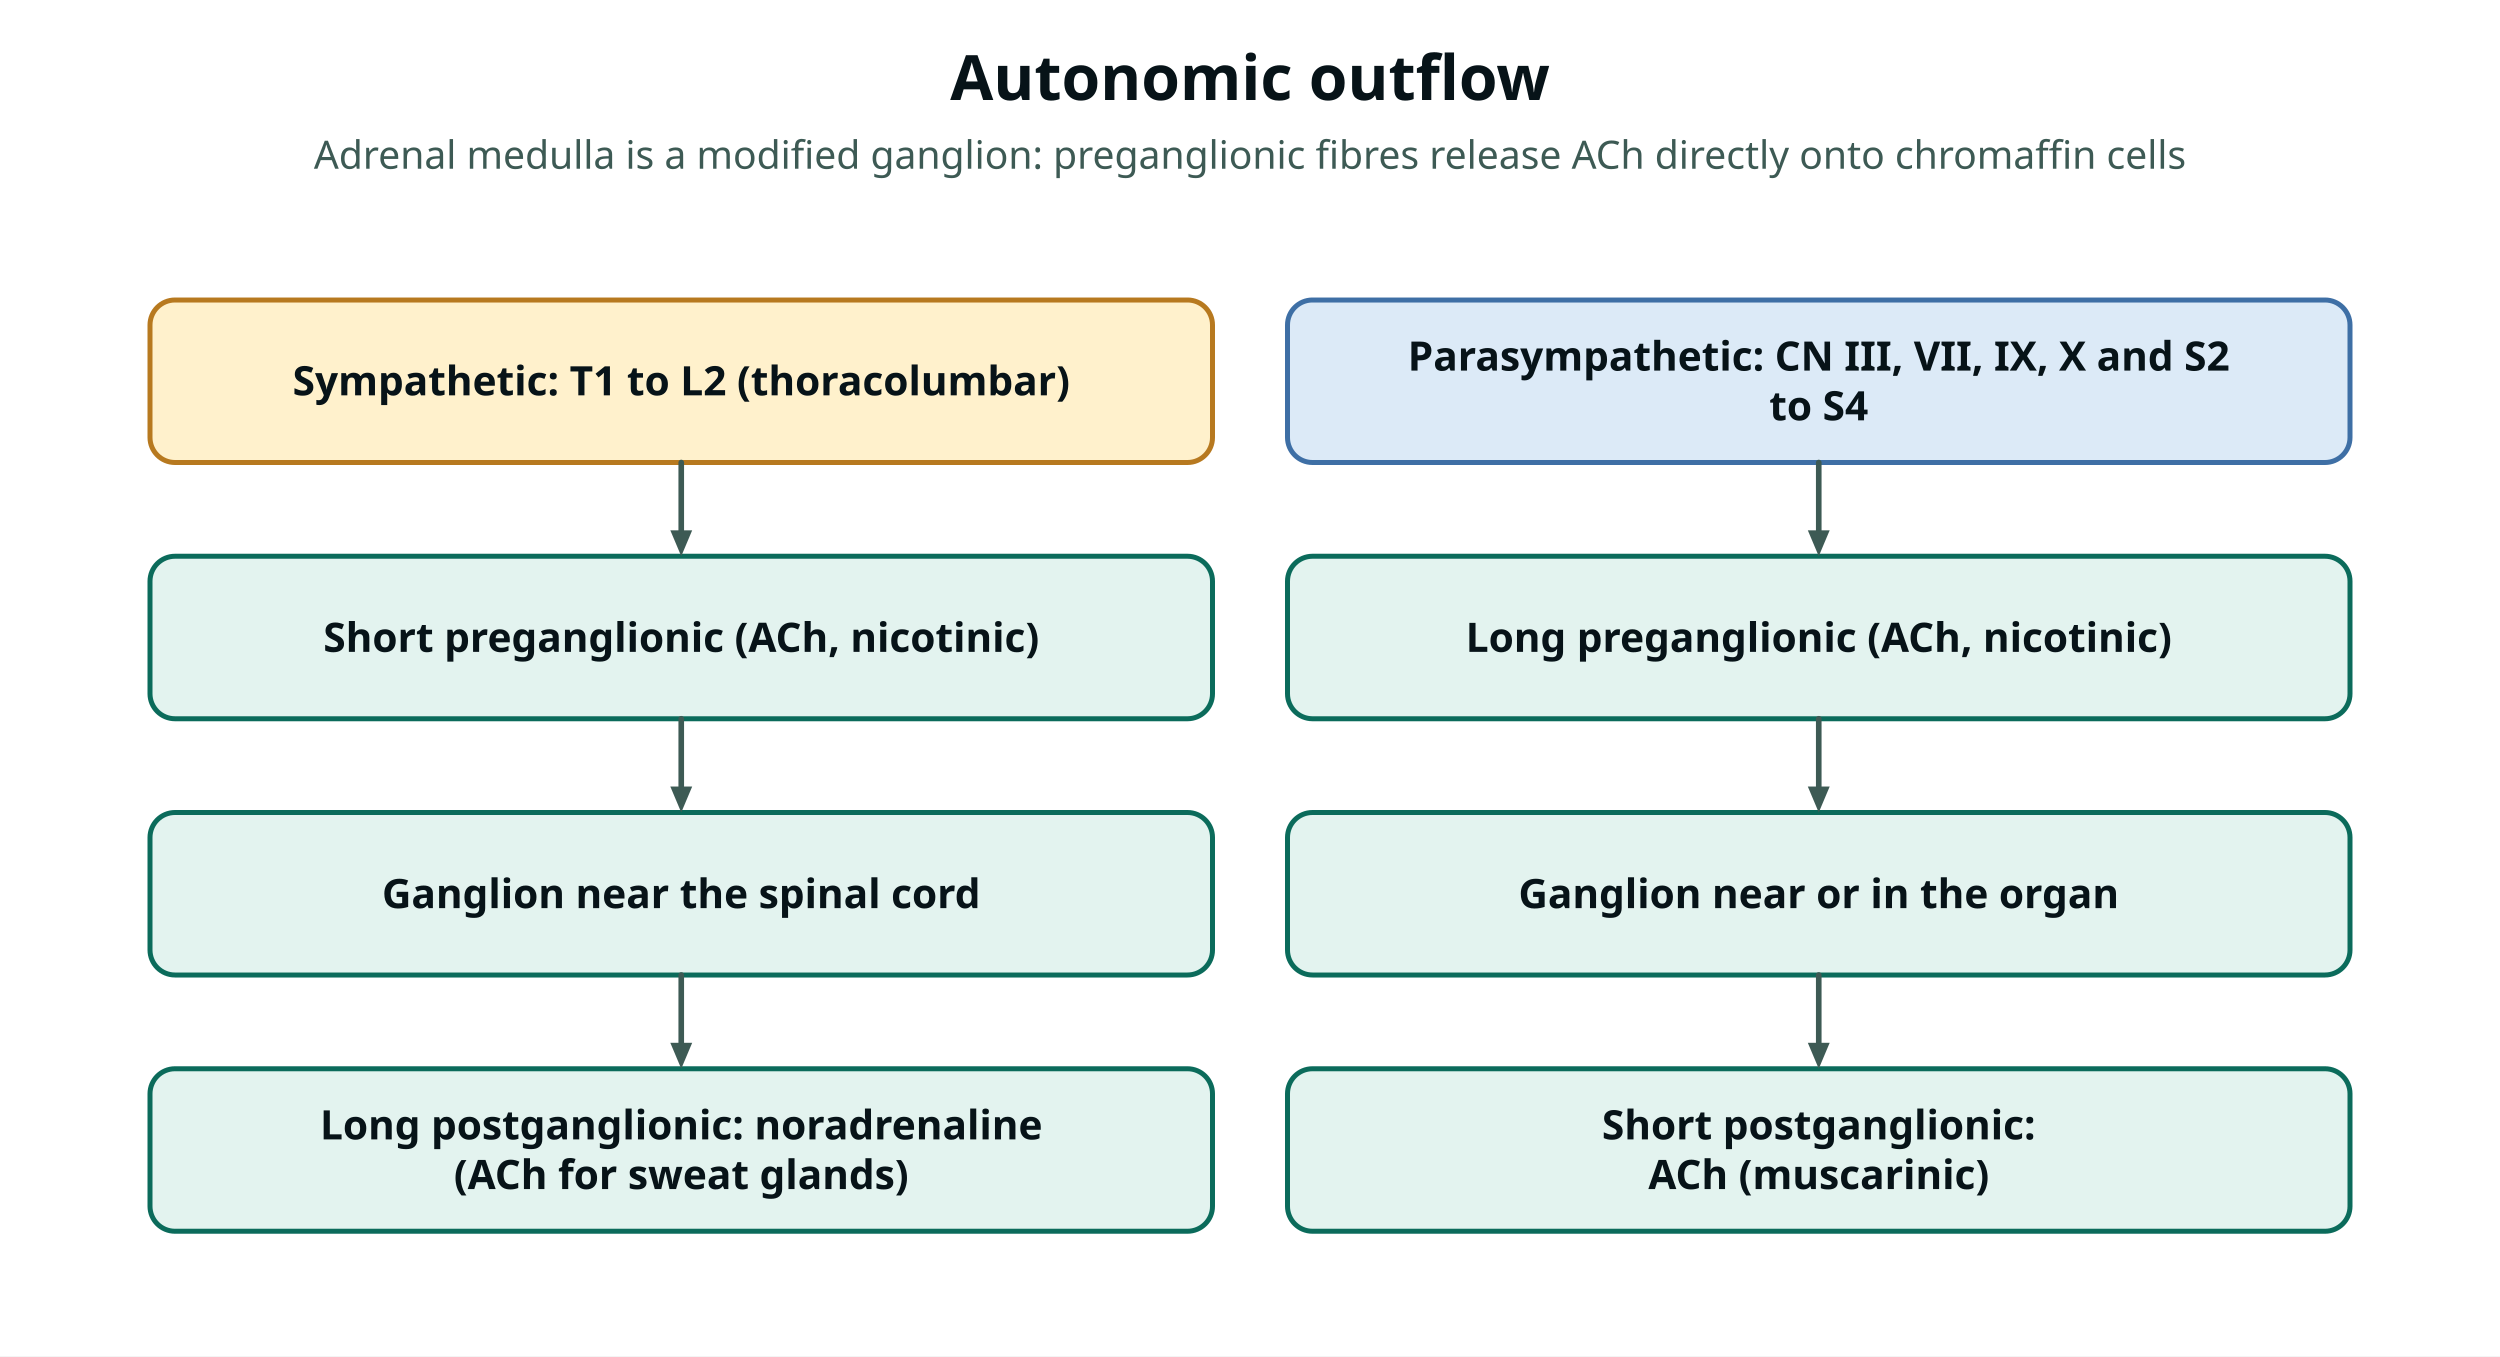
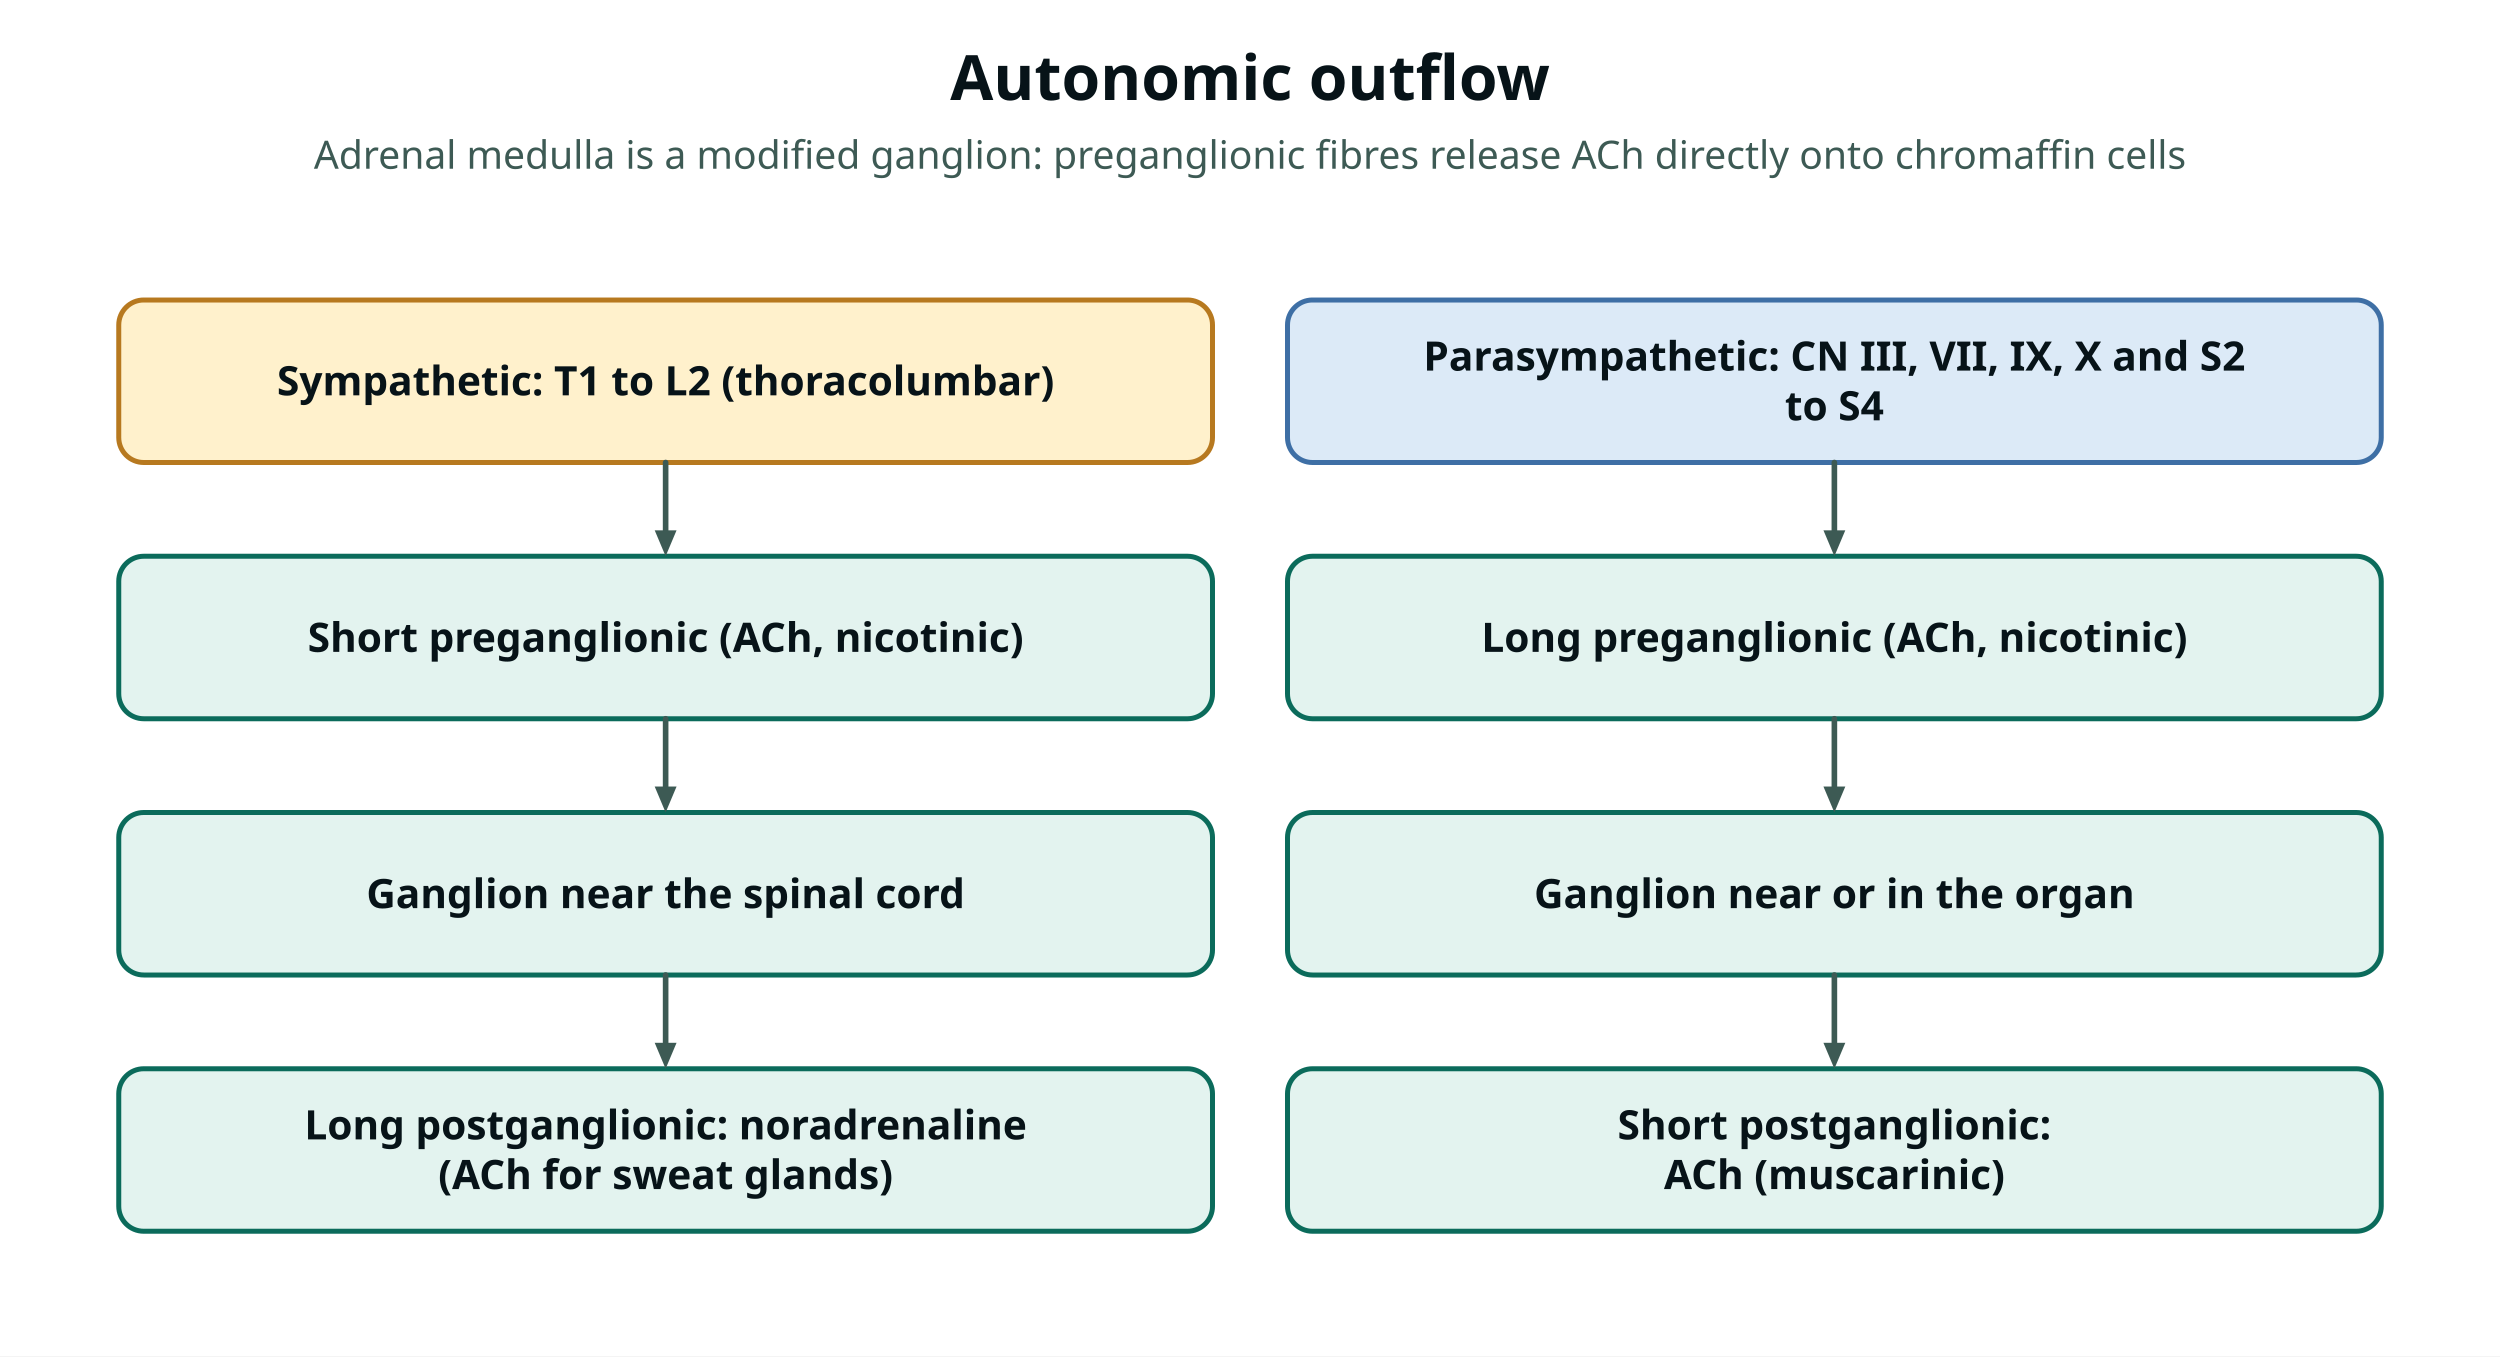
<svg xmlns="http://www.w3.org/2000/svg" viewBox="0 0 800 434" role="img" aria-labelledby="t d">
  <rect width="800" height="434" fill="#FFFFFF" />
  <text x="400.0" y="32.0" font-size="20" font-weight="700" text-anchor="middle" fill="#071318" font-family="system-ui,sans-serif">Autonomic outflow</text>
  <text x="400.0" y="54.0" font-size="12.5" font-weight="400" text-anchor="middle" fill="#3D5A54" font-family="system-ui,sans-serif">Adrenal medulla is a modified ganglion: preganglionic fibres release ACh directly onto chromaffin cells</text>
-   <rect x="48.0" y="96.0" width="340.0" height="52.0" rx="8" fill="#FFF1CC" stroke="#B7791F" stroke-width="1.6" />
-   <text x="218.0" y="126.5" font-size="13" font-weight="600" text-anchor="middle" fill="#071318" font-family="system-ui,sans-serif">Sympathetic: T1 to L2 (thoracolumbar)</text>
-   <rect x="412.0" y="96.0" width="340.0" height="52.0" rx="8" fill="#DCEAF7" stroke="#3E6FA5" stroke-width="1.6" />
-   <text x="582.0" y="118.6" font-size="13" font-weight="600" text-anchor="middle" fill="#071318" font-family="system-ui,sans-serif">Parasympathetic: CN III, VII, IX, X and S2</text>
-   <text x="582.0" y="134.5" font-size="13" font-weight="600" text-anchor="middle" fill="#071318" font-family="system-ui,sans-serif">to S4</text>
-   <rect x="48.0" y="178.0" width="340.0" height="52.0" rx="8" fill="#E3F3EF" stroke="#0B6B5B" stroke-width="1.6" />
-   <text x="218.0" y="208.6" font-size="13" font-weight="600" text-anchor="middle" fill="#071318" font-family="system-ui,sans-serif">Short preganglionic (ACh, nicotinic)</text>
-   <rect x="412.0" y="178.0" width="340.0" height="52.0" rx="8" fill="#E3F3EF" stroke="#0B6B5B" stroke-width="1.6" />
-   <text x="582.0" y="208.6" font-size="13" font-weight="600" text-anchor="middle" fill="#071318" font-family="system-ui,sans-serif">Long preganglionic (ACh, nicotinic)</text>
-   <rect x="48.0" y="260.0" width="340.0" height="52.0" rx="8" fill="#E3F3EF" stroke="#0B6B5B" stroke-width="1.6" />
-   <text x="218.0" y="290.6" font-size="13" font-weight="600" text-anchor="middle" fill="#071318" font-family="system-ui,sans-serif">Ganglion near the spinal cord</text>
-   <rect x="412.0" y="260.0" width="340.0" height="52.0" rx="8" fill="#E3F3EF" stroke="#0B6B5B" stroke-width="1.6" />
-   <text x="582.0" y="290.6" font-size="13" font-weight="600" text-anchor="middle" fill="#071318" font-family="system-ui,sans-serif">Ganglion near or in the organ</text>
-   <rect x="48.0" y="342.0" width="340.0" height="52.0" rx="8" fill="#E3F3EF" stroke="#0B6B5B" stroke-width="1.6" />
-   <text x="218.0" y="364.6" font-size="13" font-weight="600" text-anchor="middle" fill="#071318" font-family="system-ui,sans-serif">Long postganglionic: noradrenaline</text>
-   <text x="218.0" y="380.5" font-size="13" font-weight="600" text-anchor="middle" fill="#071318" font-family="system-ui,sans-serif">(ACh for sweat glands)</text>
-   <rect x="412.0" y="342.0" width="340.0" height="52.0" rx="8" fill="#E3F3EF" stroke="#0B6B5B" stroke-width="1.6" />
-   <text x="582.0" y="364.6" font-size="13" font-weight="600" text-anchor="middle" fill="#071318" font-family="system-ui,sans-serif">Short postganglionic:</text>
-   <text x="582.0" y="380.5" font-size="13" font-weight="600" text-anchor="middle" fill="#071318" font-family="system-ui,sans-serif">ACh (muscarinic)</text>
-   <line x1="218.0" y1="148.0" x2="218.0" y2="170.8" stroke="#3D5A54" stroke-width="1.8" stroke-linecap="round" />
-   <path d="M218.0 178.0 L214.5 169.7 L221.5 169.7 Z" fill="#3D5A54" />
-   <line x1="218.0" y1="230.0" x2="218.0" y2="252.8" stroke="#3D5A54" stroke-width="1.8" stroke-linecap="round" />
-   <path d="M218.0 260.0 L214.5 251.7 L221.5 251.7 Z" fill="#3D5A54" />
-   <line x1="218.0" y1="312.0" x2="218.0" y2="334.8" stroke="#3D5A54" stroke-width="1.8" stroke-linecap="round" />
-   <path d="M218.0 342.0 L214.5 333.7 L221.5 333.7 Z" fill="#3D5A54" />
-   <line x1="582.0" y1="148.0" x2="582.0" y2="170.8" stroke="#3D5A54" stroke-width="1.8" stroke-linecap="round" />
-   <path d="M582.0 178.0 L578.5 169.7 L585.5 169.7 Z" fill="#3D5A54" />
-   <line x1="582.0" y1="230.0" x2="582.0" y2="252.8" stroke="#3D5A54" stroke-width="1.8" stroke-linecap="round" />
-   <path d="M582.0 260.0 L578.5 251.7 L585.5 251.7 Z" fill="#3D5A54" />
-   <line x1="582.0" y1="312.0" x2="582.0" y2="334.8" stroke="#3D5A54" stroke-width="1.8" stroke-linecap="round" />
-   <path d="M582.0 342.0 L578.5 333.7 L585.5 333.7 Z" fill="#3D5A54" />
+   <rect x="38.0" y="96.0" width="350.0" height="52.0" rx="8" fill="#FFF1CC" stroke="#B7791F" stroke-width="1.6" />
+   <text x="213.0" y="126.5" font-size="13" font-weight="600" text-anchor="middle" fill="#071318" font-family="system-ui,sans-serif">Sympathetic: T1 to L2 (thoracolumbar)</text>
+   <rect x="412.0" y="96.0" width="350.0" height="52.0" rx="8" fill="#DCEAF7" stroke="#3E6FA5" stroke-width="1.6" />
+   <text x="587.0" y="118.6" font-size="13" font-weight="600" text-anchor="middle" fill="#071318" font-family="system-ui,sans-serif">Parasympathetic: CN III, VII, IX, X and S2</text>
+   <text x="587.0" y="134.5" font-size="13" font-weight="600" text-anchor="middle" fill="#071318" font-family="system-ui,sans-serif">to S4</text>
+   <rect x="38.0" y="178.0" width="350.0" height="52.0" rx="8" fill="#E3F3EF" stroke="#0B6B5B" stroke-width="1.6" />
+   <text x="213.0" y="208.6" font-size="13" font-weight="600" text-anchor="middle" fill="#071318" font-family="system-ui,sans-serif">Short preganglionic (ACh, nicotinic)</text>
+   <rect x="412.0" y="178.0" width="350.0" height="52.0" rx="8" fill="#E3F3EF" stroke="#0B6B5B" stroke-width="1.6" />
+   <text x="587.0" y="208.6" font-size="13" font-weight="600" text-anchor="middle" fill="#071318" font-family="system-ui,sans-serif">Long preganglionic (ACh, nicotinic)</text>
+   <rect x="38.0" y="260.0" width="350.0" height="52.0" rx="8" fill="#E3F3EF" stroke="#0B6B5B" stroke-width="1.6" />
+   <text x="213.0" y="290.6" font-size="13" font-weight="600" text-anchor="middle" fill="#071318" font-family="system-ui,sans-serif">Ganglion near the spinal cord</text>
+   <rect x="412.0" y="260.0" width="350.0" height="52.0" rx="8" fill="#E3F3EF" stroke="#0B6B5B" stroke-width="1.6" />
+   <text x="587.0" y="290.6" font-size="13" font-weight="600" text-anchor="middle" fill="#071318" font-family="system-ui,sans-serif">Ganglion near or in the organ</text>
+   <rect x="38.0" y="342.0" width="350.0" height="52.0" rx="8" fill="#E3F3EF" stroke="#0B6B5B" stroke-width="1.6" />
+   <text x="213.0" y="364.6" font-size="13" font-weight="600" text-anchor="middle" fill="#071318" font-family="system-ui,sans-serif">Long postganglionic: noradrenaline</text>
+   <text x="213.0" y="380.5" font-size="13" font-weight="600" text-anchor="middle" fill="#071318" font-family="system-ui,sans-serif">(ACh for sweat glands)</text>
+   <rect x="412.0" y="342.0" width="350.0" height="52.0" rx="8" fill="#E3F3EF" stroke="#0B6B5B" stroke-width="1.6" />
+   <text x="587.0" y="364.6" font-size="13" font-weight="600" text-anchor="middle" fill="#071318" font-family="system-ui,sans-serif">Short postganglionic:</text>
+   <text x="587.0" y="380.5" font-size="13" font-weight="600" text-anchor="middle" fill="#071318" font-family="system-ui,sans-serif">ACh (muscarinic)</text>
+   <line x1="213.0" y1="148.0" x2="213.0" y2="170.8" stroke="#3D5A54" stroke-width="1.8" stroke-linecap="round" />
+   <path d="M213.0 178.0 L209.5 169.7 L216.5 169.7 Z" fill="#3D5A54" />
+   <line x1="213.0" y1="230.0" x2="213.0" y2="252.8" stroke="#3D5A54" stroke-width="1.8" stroke-linecap="round" />
+   <path d="M213.0 260.0 L209.5 251.7 L216.5 251.7 Z" fill="#3D5A54" />
+   <line x1="213.0" y1="312.0" x2="213.0" y2="334.8" stroke="#3D5A54" stroke-width="1.8" stroke-linecap="round" />
+   <path d="M213.0 342.0 L209.5 333.7 L216.5 333.7 Z" fill="#3D5A54" />
+   <line x1="587.0" y1="148.0" x2="587.0" y2="170.8" stroke="#3D5A54" stroke-width="1.8" stroke-linecap="round" />
+   <path d="M587.0 178.0 L583.5 169.7 L590.5 169.7 Z" fill="#3D5A54" />
+   <line x1="587.0" y1="230.0" x2="587.0" y2="252.8" stroke="#3D5A54" stroke-width="1.8" stroke-linecap="round" />
+   <path d="M587.0 260.0 L583.5 251.7 L590.5 251.7 Z" fill="#3D5A54" />
+   <line x1="587.0" y1="312.0" x2="587.0" y2="334.8" stroke="#3D5A54" stroke-width="1.8" stroke-linecap="round" />
+   <path d="M587.0 342.0 L583.5 333.7 L590.5 333.7 Z" fill="#3D5A54" />
</svg>
